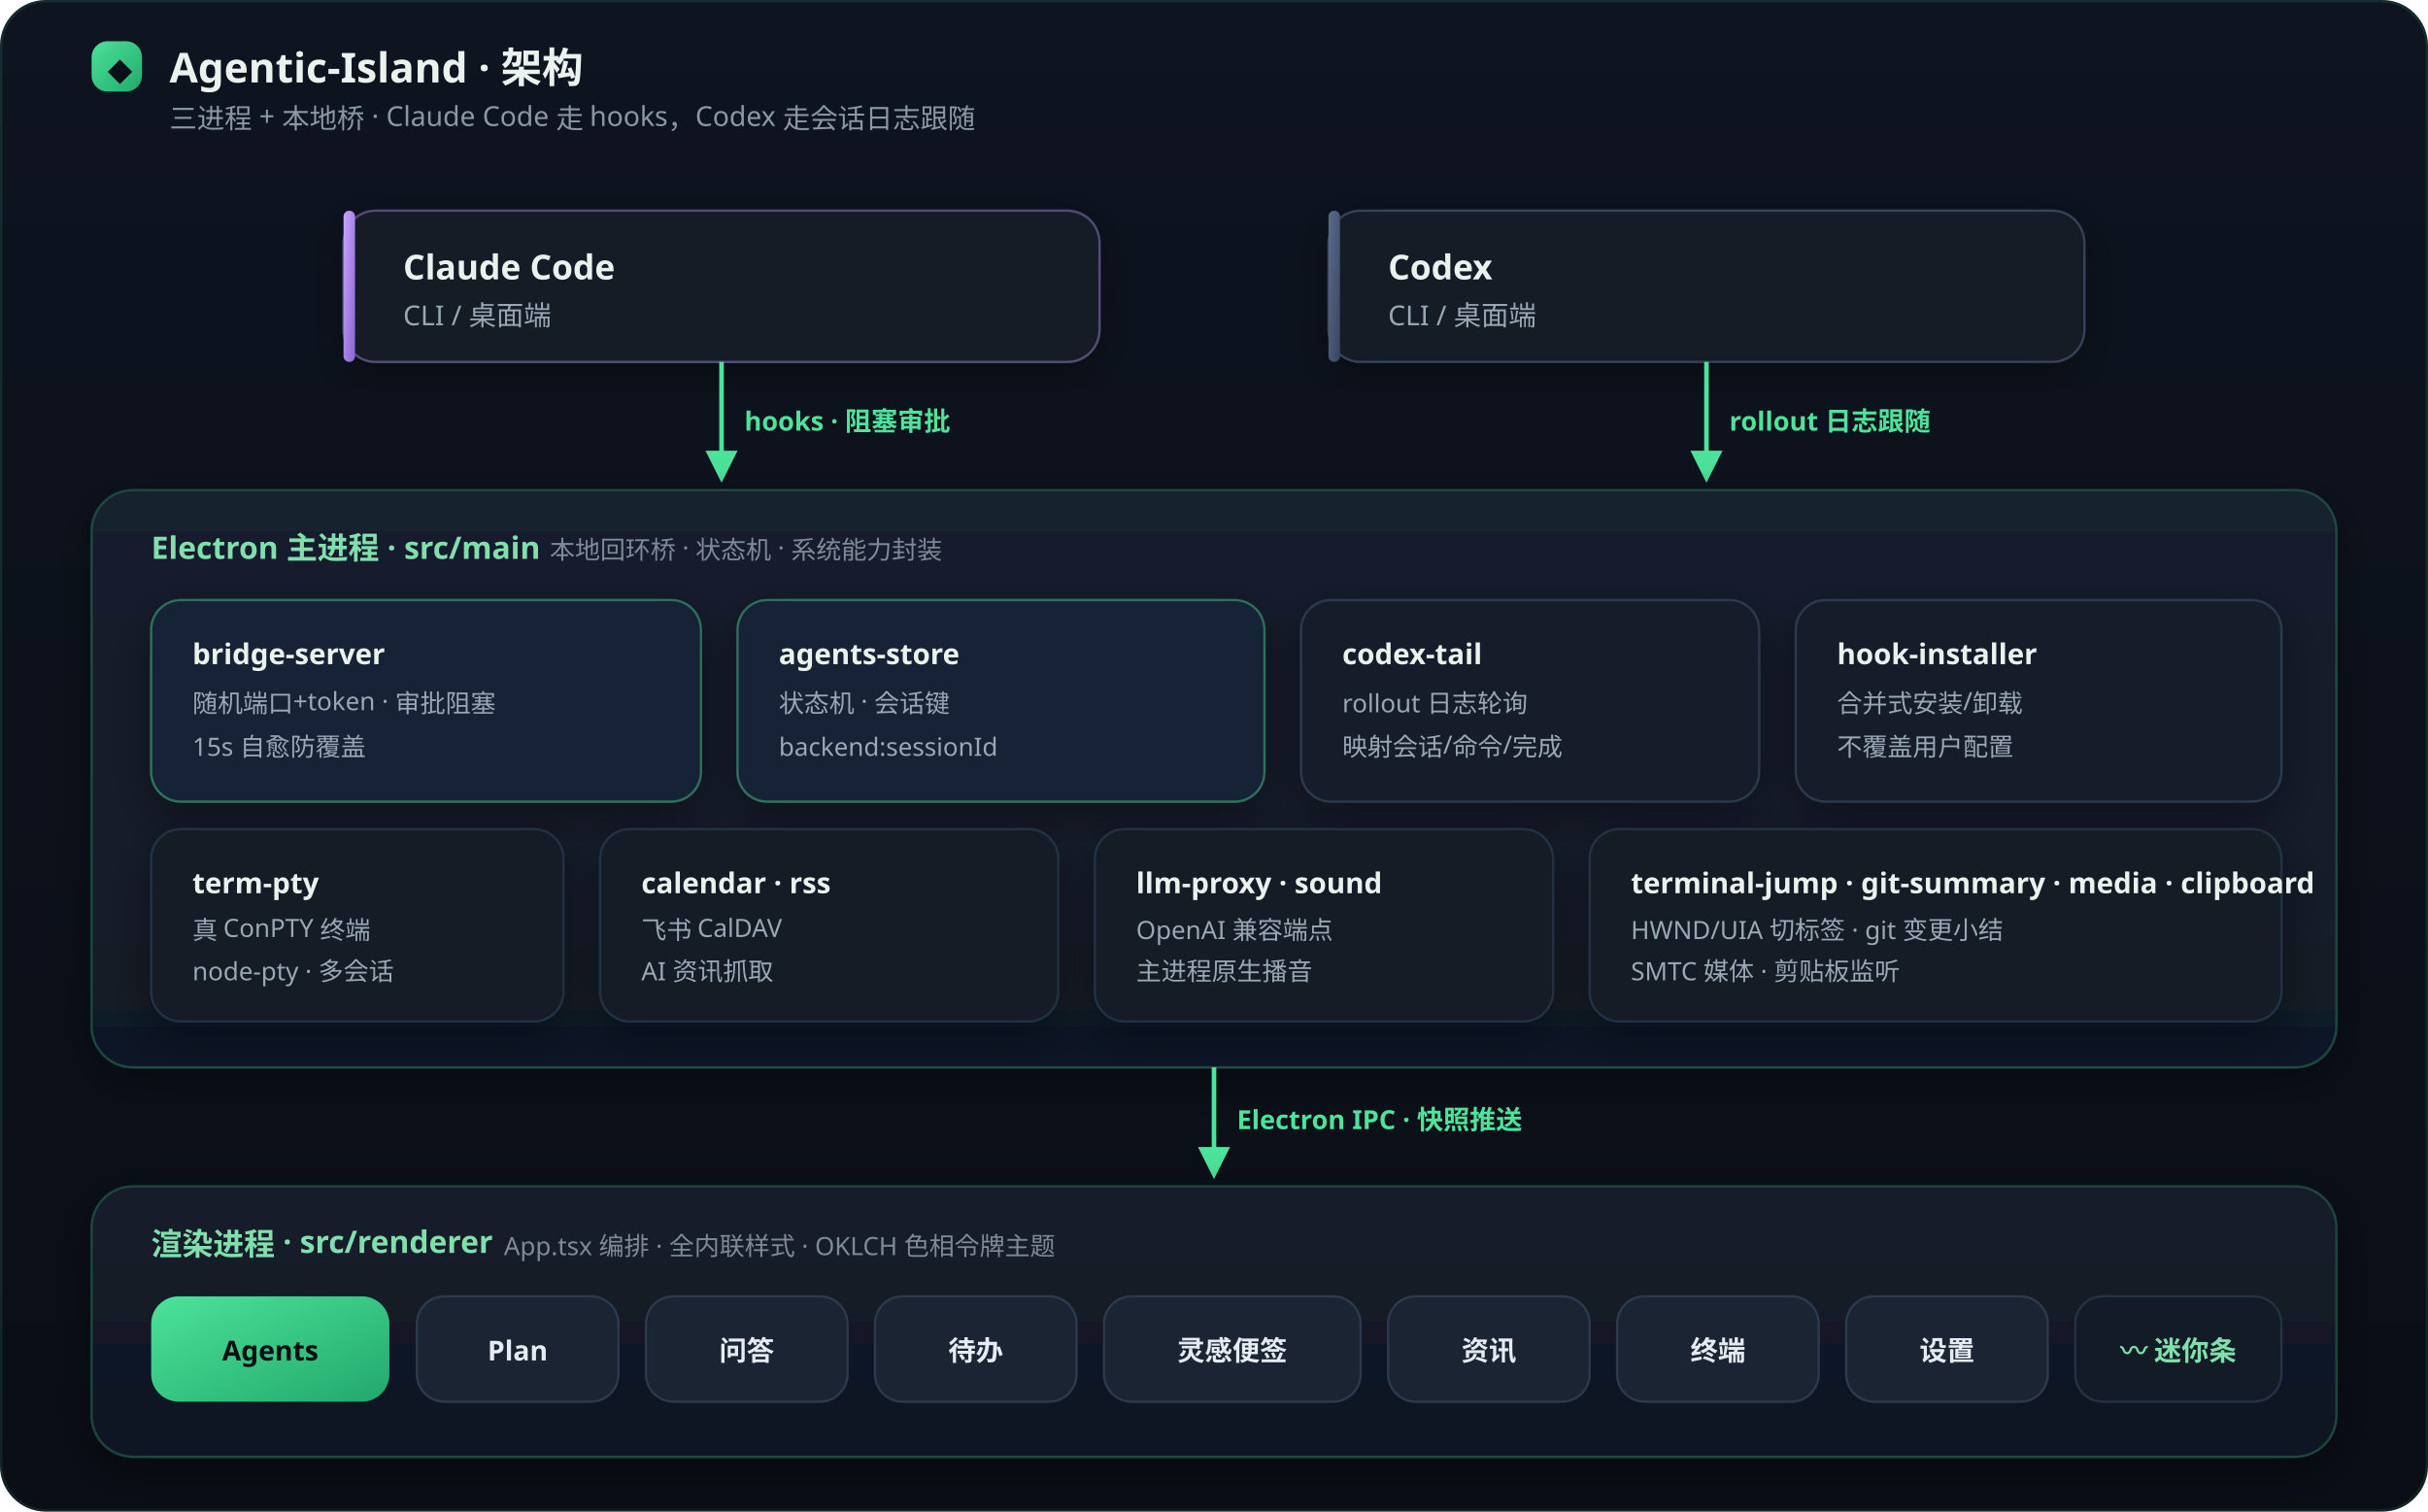
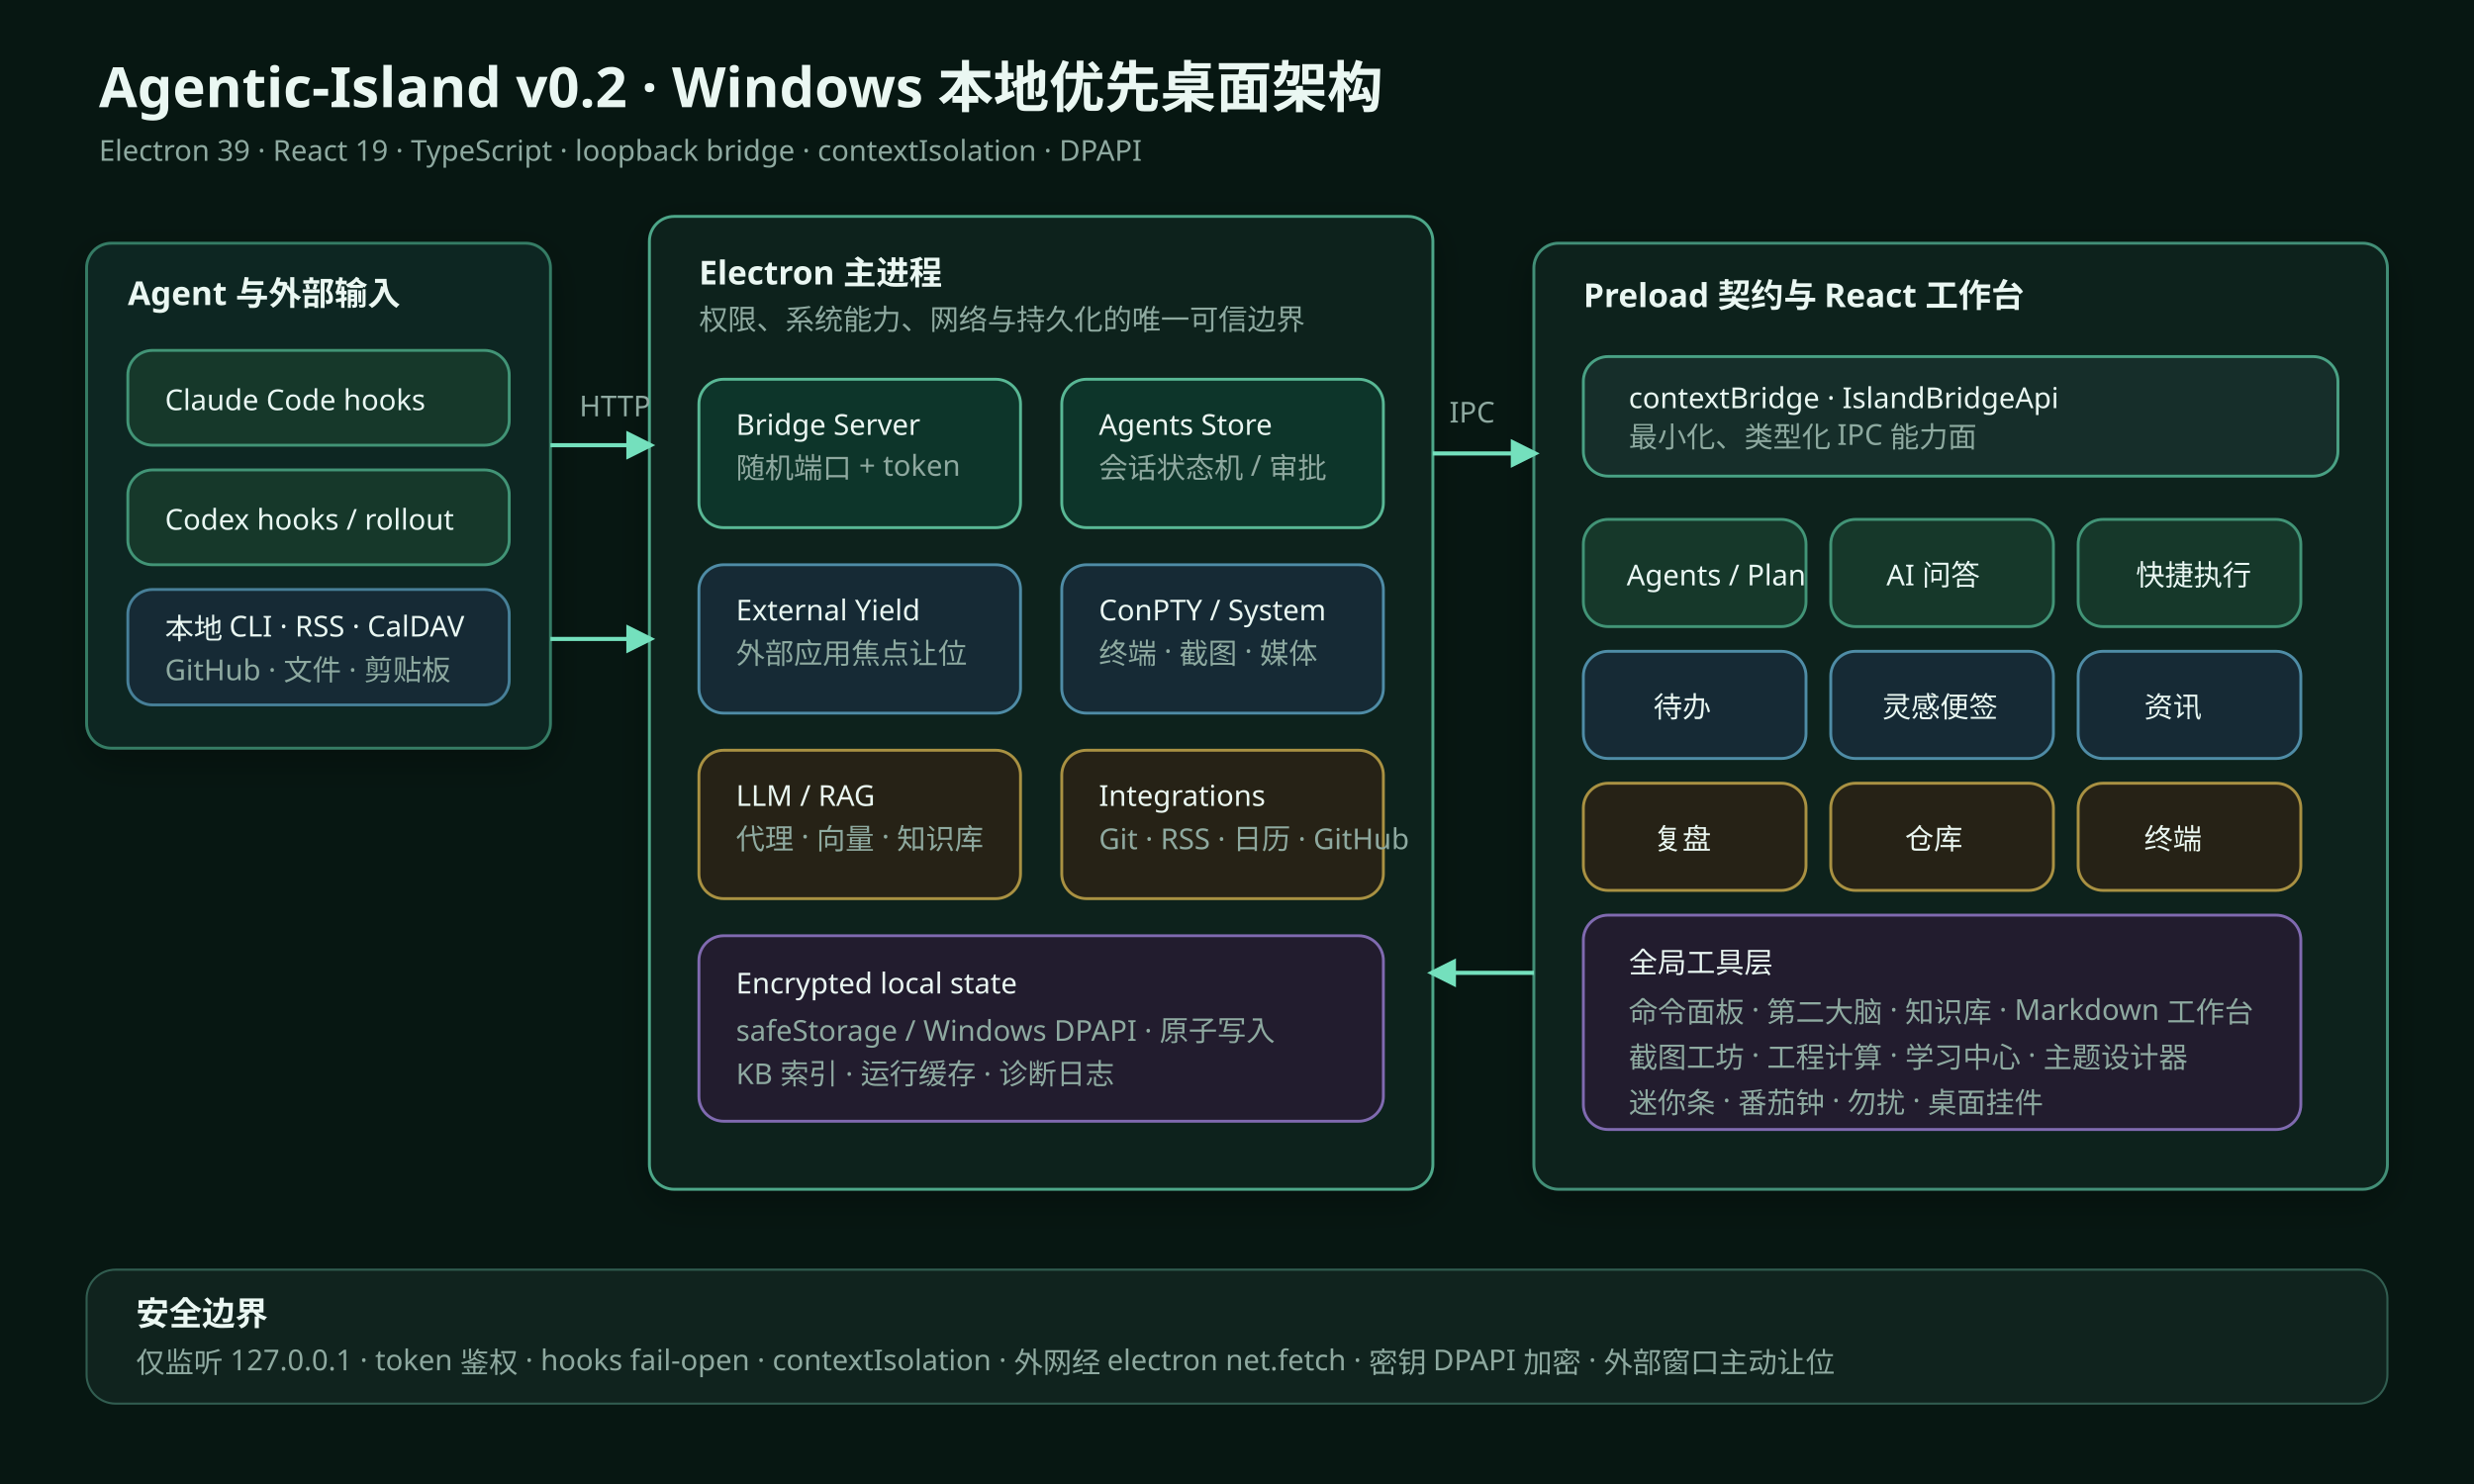
- <svg xmlns="http://www.w3.org/2000/svg" width="1060" height="660" viewBox="0 0 1060 660" font-family="'Segoe UI','PingFang SC','Microsoft YaHei UI',system-ui,sans-serif">
+ <svg xmlns="http://www.w3.org/2000/svg" width="1200" height="720" viewBox="0 0 1200 720" role="img" aria-labelledby="title desc">
  <defs>
-     <linearGradient id="bg" x1="0" y1="0" x2="0" y2="1">
-       <stop offset="0" stop-color="#0e1420" />
-       <stop offset="1" stop-color="#0a0e16" />
-     </linearGradient>
-     <linearGradient id="claude" x1="0" y1="0" x2="1" y2="1">
-       <stop offset="0" stop-color="#c9a6ff" />
-       <stop offset="1" stop-color="#8a63d2" />
-     </linearGradient>
-     <linearGradient id="codex" x1="0" y1="0" x2="1" y2="1">
-       <stop offset="0" stop-color="#5a6b8c" />
-       <stop offset="1" stop-color="#3a4560" />
-     </linearGradient>
-     <linearGradient id="green" x1="0" y1="0" x2="1" y2="1">
-       <stop offset="0" stop-color="#4ce39a" />
-       <stop offset="1" stop-color="#22a86c" />
-     </linearGradient>
-     <linearGradient id="mainbox" x1="0" y1="0" x2="0" y2="1">
-       <stop offset="0" stop-color="#16202e" />
-       <stop offset="1" stop-color="#111927" />
-     </linearGradient>
-     <linearGradient id="renbox" x1="0" y1="0" x2="0" y2="1">
-       <stop offset="0" stop-color="#151d2b" />
-       <stop offset="1" stop-color="#0f1622" />
-     </linearGradient>
-     <filter id="soft" x="-20%" y="-20%" width="140%" height="140%">
-       <feDropShadow dx="0" dy="6" stdDeviation="10" flood-color="#000" flood-opacity="0.4" />
+     <marker id="arrow" viewBox="0 0 10 10" refX="8" refY="5" markerWidth="7" markerHeight="7" orient="auto-start-reverse">
+       <path d="M0 0L10 5L0 10Z" fill="#74e0bd" />
+     </marker>
+     <filter id="shadow">
+       <feDropShadow dx="0" dy="6" stdDeviation="9" flood-color="#000" flood-opacity=".28" />
    </filter>
-     <marker id="arr" viewBox="0 0 10 10" refX="8" refY="5" markerWidth="7" markerHeight="7" orient="auto">
-       <path d="M0 0 L10 5 L0 10 z" fill="#4ce39a" />
-     </marker>
+     <style>
+       .t{font-family:"Segoe UI","Microsoft YaHei",sans-serif;fill:#eaf7f2}.muted{fill:#8ea9a0}.small{font-size:14px}.label{font-size:16px;font-weight:650}.head{font-size:27px;font-weight:750}.box{stroke-width:1.4;rx:12}.line{stroke:#74e0bd;stroke-width:2;fill:none;marker-end:url(#arrow)}
+     </style>
  </defs>
-   <rect x="0" y="0" width="1060" height="660" rx="20" fill="url(#bg)" />
-   <rect x="0.5" y="0.5" width="1059" height="659" rx="20" fill="none" stroke="#4ce39a" stroke-opacity="0.12" />
-   <g transform="translate(40,34)">
-     <rect x="0" y="-16" width="22" height="22" rx="7" fill="url(#green)" />
-     <text x="7" y="1" font-size="14" fill="#0a0e16" font-weight="700">◆</text>
-     <text x="34" y="2" font-size="18" font-weight="700" fill="#eaf2ee">Agentic-Island · 架构</text>
-     <text x="34" y="22" font-size="12" fill="#8a97a4">三进程 + 本地桥 · Claude Code 走 hooks，Codex 走会话日志跟随</text>
+   <rect width="1200" height="720" fill="#071712" />
+   <text class="t head" x="48" y="52">Agentic-Island v0.2 · Windows 本地优先桌面架构</text>
+   <text class="t muted small" x="48" y="78">Electron 39 · React 19 · TypeScript · loopback bridge · contextIsolation · DPAPI</text>
+   <g filter="url(#shadow)">
+     <rect class="box" x="42" y="118" width="225" height="245" fill="#0d2720" stroke="#357b65" />
+     <text class="t label" x="62" y="148">Agent 与外部输入</text>
+     <rect class="box" x="62" y="170" width="185" height="46" fill="#12372c" stroke="#429476" />
+     <text class="t small" x="80" y="199">Claude Code hooks</text>
+     <rect class="box" x="62" y="228" width="185" height="46" fill="#12372c" stroke="#429476" />
+     <text class="t small" x="80" y="257">Codex hooks / rollout</text>
+     <rect class="box" x="62" y="286" width="185" height="56" fill="#132b35" stroke="#477f98" />
+     <text class="t small" x="80" y="310">本地 CLI · RSS · CalDAV</text>
+     <text class="t muted small" x="80" y="330">GitHub · 文件 · 剪贴板</text>
+     <rect class="box" x="315" y="105" width="380" height="472" fill="#0b211b" stroke="#4ea789" />
+     <text class="t label" x="339" y="138">Electron 主进程</text>
+     <text class="t muted small" x="339" y="160">权限、系统能力、网络与持久化的唯一可信边界</text>
+     <rect class="box" x="339" y="184" width="156" height="72" fill="#11352a" stroke="#59b895" />
+     <text class="t small" x="357" y="211">Bridge Server</text>
+     <text class="t muted small" x="357" y="232">随机端口 + token</text>
+     <rect class="box" x="515" y="184" width="156" height="72" fill="#11352a" stroke="#59b895" />
+     <text class="t small" x="533" y="211">Agents Store</text>
+     <text class="t muted small" x="533" y="232">会话状态机 / 审批</text>
+     <rect class="box" x="339" y="274" width="156" height="72" fill="#132b35" stroke="#4f8ca6" />
+     <text class="t small" x="357" y="301">External Yield</text>
+     <text class="t muted small" x="357" y="322">外部应用焦点让位</text>
+     <rect class="box" x="515" y="274" width="156" height="72" fill="#132b35" stroke="#4f8ca6" />
+     <text class="t small" x="533" y="301">ConPTY / System</text>
+     <text class="t muted small" x="533" y="322">终端 · 截图 · 媒体</text>
+     <rect class="box" x="339" y="364" width="156" height="72" fill="#282414" stroke="#a99143" />
+     <text class="t small" x="357" y="391">LLM / RAG</text>
+     <text class="t muted small" x="357" y="412">代理 · 向量 · 知识库</text>
+     <rect class="box" x="515" y="364" width="156" height="72" fill="#282414" stroke="#a99143" />
+     <text class="t small" x="533" y="391">Integrations</text>
+     <text class="t muted small" x="533" y="412">Git · RSS · 日历 · GitHub</text>
+     <rect class="box" x="339" y="454" width="332" height="90" fill="#201b2d" stroke="#806bb0" />
+     <text class="t small" x="357" y="482">Encrypted local state</text>
+     <text class="t muted small" x="357" y="505">safeStorage / Windows DPAPI · 原子写入</text>
+     <text class="t muted small" x="357" y="526">KB 索引 · 运行缓存 · 诊断日志</text>
+     <rect class="box" x="744" y="118" width="414" height="459" fill="#0d221d" stroke="#438f77" />
+     <text class="t label" x="768" y="149">Preload 契约与 React 工作台</text>
+     <rect class="box" x="768" y="173" width="366" height="58" fill="#142f29" stroke="#4aa184" />
+     <text class="t small" x="790" y="198">contextBridge · IslandBridgeApi</text>
+     <text class="t muted small" x="790" y="217">最小化、类型化 IPC 能力面</text>
+     <rect class="box" x="768" y="252" width="108" height="52" fill="#12372c" stroke="#429476" />
+     <text class="t small" x="789" y="284">Agents / Plan</text>
+     <rect class="box" x="888" y="252" width="108" height="52" fill="#12372c" stroke="#429476" />
+     <text class="t small" x="915" y="284">AI 问答</text>
+     <rect class="box" x="1008" y="252" width="108" height="52" fill="#12372c" stroke="#429476" />
+     <text class="t small" x="1036" y="284">快捷执行</text>
+     <rect class="box" x="768" y="316" width="108" height="52" fill="#132b35" stroke="#4f8ca6" />
+     <text class="t small" x="802" y="348">待办</text>
+     <rect class="box" x="888" y="316" width="108" height="52" fill="#132b35" stroke="#4f8ca6" />
+     <text class="t small" x="913" y="348">灵感便签</text>
+     <rect class="box" x="1008" y="316" width="108" height="52" fill="#132b35" stroke="#4f8ca6" />
+     <text class="t small" x="1040" y="348">资讯</text>
+     <rect class="box" x="768" y="380" width="108" height="52" fill="#282414" stroke="#a99143" />
+     <text class="t small" x="802" y="412">复盘</text>
+     <rect class="box" x="888" y="380" width="108" height="52" fill="#282414" stroke="#a99143" />
+     <text class="t small" x="924" y="412">仓库</text>
+     <rect class="box" x="1008" y="380" width="108" height="52" fill="#282414" stroke="#a99143" />
+     <text class="t small" x="1040" y="412">终端</text>
+     <rect class="box" x="768" y="444" width="348" height="104" fill="#201b2d" stroke="#806bb0" />
+     <text class="t small" x="790" y="472">全局工具层</text>
+     <text class="t muted small" x="790" y="496">命令面板 · 第二大脑 · 知识库 · Markdown 工作台</text>
+     <text class="t muted small" x="790" y="518">截图工坊 · 工程计算 · 学习中心 · 主题设计器</text>
+     <text class="t muted small" x="790" y="540">迷你条 · 番茄钟 · 勿扰 · 桌面挂件</text>
  </g>
-   <g filter="url(#soft)">
-     <rect x="150" y="92" width="330" height="66" rx="14" fill="#141b28" stroke="#c9a6ff" stroke-opacity="0.35" />
-     <rect x="150" y="92" width="5" height="66" rx="2.5" fill="url(#claude)" />
-     <text x="176" y="122" font-size="15" font-weight="700" fill="#eaf2ee">Claude Code</text>
-     <text x="176" y="142" font-size="12" fill="#9aa7b4">CLI / 桌面端</text>
-   </g>
-   <g filter="url(#soft)">
-     <rect x="580" y="92" width="330" height="66" rx="14" fill="#141b28" stroke="#5a6b8c" stroke-opacity="0.5" />
-     <rect x="580" y="92" width="5" height="66" rx="2.5" fill="url(#codex)" />
-     <text x="606" y="122" font-size="15" font-weight="700" fill="#eaf2ee">Codex</text>
-     <text x="606" y="142" font-size="12" fill="#9aa7b4">CLI / 桌面端</text>
-   </g>
-   <path d="M315 158 L315 208" stroke="#4ce39a" stroke-width="2" fill="none" marker-end="url(#arr)" />
-   <text x="325" y="188" font-size="11.5" fill="#4ce39a" font-weight="600">hooks · 阻塞审批</text>
-   <path d="M745 158 L745 208" stroke="#4ce39a" stroke-width="2" fill="none" marker-end="url(#arr)" />
-   <text x="755" y="188" font-size="11.5" fill="#4ce39a" font-weight="600">rollout 日志跟随</text>
-   <g filter="url(#soft)">
-     <rect x="40" y="214" width="980" height="252" rx="18" fill="url(#mainbox)" stroke="#4ce39a" stroke-opacity="0.22" />
-   </g>
-   <text x="66" y="244" font-size="13.5" font-weight="700" fill="#7fe0ac">Electron 主进程 · src/main</text>
-   <text x="240" y="244" font-size="11" fill="#7f8a97">本地回环桥 · 状态机 · 系统能力封装</text>
-   <g font-size="12.5" font-weight="600" fill="#eaf2ee">
-     <g filter="url(#soft)">
-       <rect x="66" y="262" width="240" height="88" rx="13" fill="#182234" stroke="#4ce39a" stroke-opacity="0.4" />
-       <text x="84" y="290">bridge-server</text>
-       <text x="84" y="311" font-size="11" font-weight="400" fill="#9aa7b4">随机端口+token · 审批阻塞</text>
-       <text x="84" y="330" font-size="11" font-weight="400" fill="#9aa7b4">15s 自愈防覆盖</text>
-     </g>
-     <g filter="url(#soft)">
-       <rect x="322" y="262" width="230" height="88" rx="13" fill="#182234" stroke="#4ce39a" stroke-opacity="0.4" />
-       <text x="340" y="290">agents-store</text>
-       <text x="340" y="311" font-size="11" font-weight="400" fill="#9aa7b4">状态机 · 会话键</text>
-       <text x="340" y="330" font-size="11" font-weight="400" fill="#9aa7b4">backend:sessionId</text>
-     </g>
-     <g filter="url(#soft)">
-       <rect x="568" y="262" width="200" height="88" rx="13" fill="#151d2b" stroke="#2c3a4d" />
-       <text x="586" y="290">codex-tail</text>
-       <text x="586" y="311" font-size="11" font-weight="400" fill="#9aa7b4">rollout 日志轮询</text>
-       <text x="586" y="330" font-size="11" font-weight="400" fill="#9aa7b4">映射会话/命令/完成</text>
-     </g>
-     <g filter="url(#soft)">
-       <rect x="784" y="262" width="212" height="88" rx="13" fill="#151d2b" stroke="#2c3a4d" />
-       <text x="802" y="290">hook-installer</text>
-       <text x="802" y="311" font-size="11" font-weight="400" fill="#9aa7b4">合并式安装/卸载</text>
-       <text x="802" y="330" font-size="11" font-weight="400" fill="#9aa7b4">不覆盖用户配置</text>
-     </g>
-     <g filter="url(#soft)">
-       <rect x="66" y="362" width="180" height="84" rx="13" fill="#131b27" stroke="#243244" />
-       <text x="84" y="390">term-pty</text>
-       <text x="84" y="410" font-size="11" font-weight="400" fill="#9aa7b4">真 ConPTY 终端</text>
-       <text x="84" y="428" font-size="11" font-weight="400" fill="#9aa7b4">node-pty · 多会话</text>
-     </g>
-     <g filter="url(#soft)">
-       <rect x="262" y="362" width="200" height="84" rx="13" fill="#131b27" stroke="#243244" />
-       <text x="280" y="390">calendar · rss</text>
-       <text x="280" y="410" font-size="11" font-weight="400" fill="#9aa7b4">飞书 CalDAV</text>
-       <text x="280" y="428" font-size="11" font-weight="400" fill="#9aa7b4">AI 资讯抓取</text>
-     </g>
-     <g filter="url(#soft)">
-       <rect x="478" y="362" width="200" height="84" rx="13" fill="#131b27" stroke="#243244" />
-       <text x="496" y="390">llm-proxy · sound</text>
-       <text x="496" y="410" font-size="11" font-weight="400" fill="#9aa7b4">OpenAI 兼容端点</text>
-       <text x="496" y="428" font-size="11" font-weight="400" fill="#9aa7b4">主进程原生播音</text>
-     </g>
-     <g filter="url(#soft)">
-       <rect x="694" y="362" width="302" height="84" rx="13" fill="#131b27" stroke="#243244" />
-       <text x="712" y="390">terminal-jump · git-summary · media · clipboard</text>
-       <text x="712" y="410" font-size="11" font-weight="400" fill="#9aa7b4">HWND/UIA 切标签 · git 变更小结</text>
-       <text x="712" y="428" font-size="11" font-weight="400" fill="#9aa7b4">SMTC 媒体 · 剪贴板监听</text>
-     </g>
-   </g>
-   <path d="M530 466 L530 512" stroke="#4ce39a" stroke-width="2" fill="none" marker-end="url(#arr)" />
-   <text x="540" y="493" font-size="11.5" fill="#4ce39a" font-weight="600">Electron IPC · 快照推送</text>
-   <g filter="url(#soft)">
-     <rect x="40" y="518" width="980" height="118" rx="18" fill="url(#renbox)" stroke="#4ce39a" stroke-opacity="0.22" />
-   </g>
-   <text x="66" y="548" font-size="13.5" font-weight="700" fill="#7fe0ac">渲染进程 · src/renderer</text>
-   <text x="220" y="548" font-size="11" fill="#7f8a97">App.tsx 编排 · 全内联样式 · OKLCH 色相令牌主题</text>
-   <g font-size="12" font-weight="600">
-     <g>
-       <rect x="66" y="566" width="104" height="46" rx="12" fill="url(#green)" />
-       <text x="118" y="594" fill="#0a0e16" text-anchor="middle">Agents</text>
-     </g>
-     <g fill="#e6ebf1">
-       <rect x="182" y="566" width="88" height="46" rx="12" fill="#1a2432" stroke="#2c3a4d" />
-       <text x="226" y="594" text-anchor="middle">Plan</text>
-       <rect x="282" y="566" width="88" height="46" rx="12" fill="#1a2432" stroke="#2c3a4d" />
-       <text x="326" y="594" text-anchor="middle">问答</text>
-       <rect x="382" y="566" width="88" height="46" rx="12" fill="#1a2432" stroke="#2c3a4d" />
-       <text x="426" y="594" text-anchor="middle">待办</text>
-       <rect x="482" y="566" width="112" height="46" rx="12" fill="#1a2432" stroke="#2c3a4d" />
-       <text x="538" y="594" text-anchor="middle">灵感便签</text>
-       <rect x="606" y="566" width="88" height="46" rx="12" fill="#1a2432" stroke="#2c3a4d" />
-       <text x="650" y="594" text-anchor="middle">资讯</text>
-       <rect x="706" y="566" width="88" height="46" rx="12" fill="#1a2432" stroke="#2c3a4d" />
-       <text x="750" y="594" text-anchor="middle">终端</text>
-       <rect x="806" y="566" width="88" height="46" rx="12" fill="#1a2432" stroke="#2c3a4d" />
-       <text x="850" y="594" text-anchor="middle">设置</text>
-       <rect x="906" y="566" width="90" height="46" rx="12" fill="#131b27" stroke="#243244" />
-       <text x="951" y="594" text-anchor="middle" fill="#7fe0ac">〰 迷你条</text>
-     </g>
-   </g>
+   <path class="line" d="M267 216H315" />
+   <path class="line" d="M267 310H315" />
+   <path class="line" d="M695 220H744" />
+   <path class="line" d="M744 472H695" />
+   <text class="t muted small" x="281" y="202">HTTP</text>
+   <text class="t muted small" x="703" y="205">IPC</text>
+   <rect x="42" y="616" width="1116" height="65" rx="14" fill="#10231e" stroke="#315d50" />
+   <text class="t label" x="66" y="643">安全边界</text>
+   <text class="t muted small" x="66" y="666">仅监听 127.0.0.1 · token 鉴权 · hooks fail-open · contextIsolation · 外网经 electron net.fetch · 密钥 DPAPI 加密 · 外部窗口主动让位</text>
</svg>
